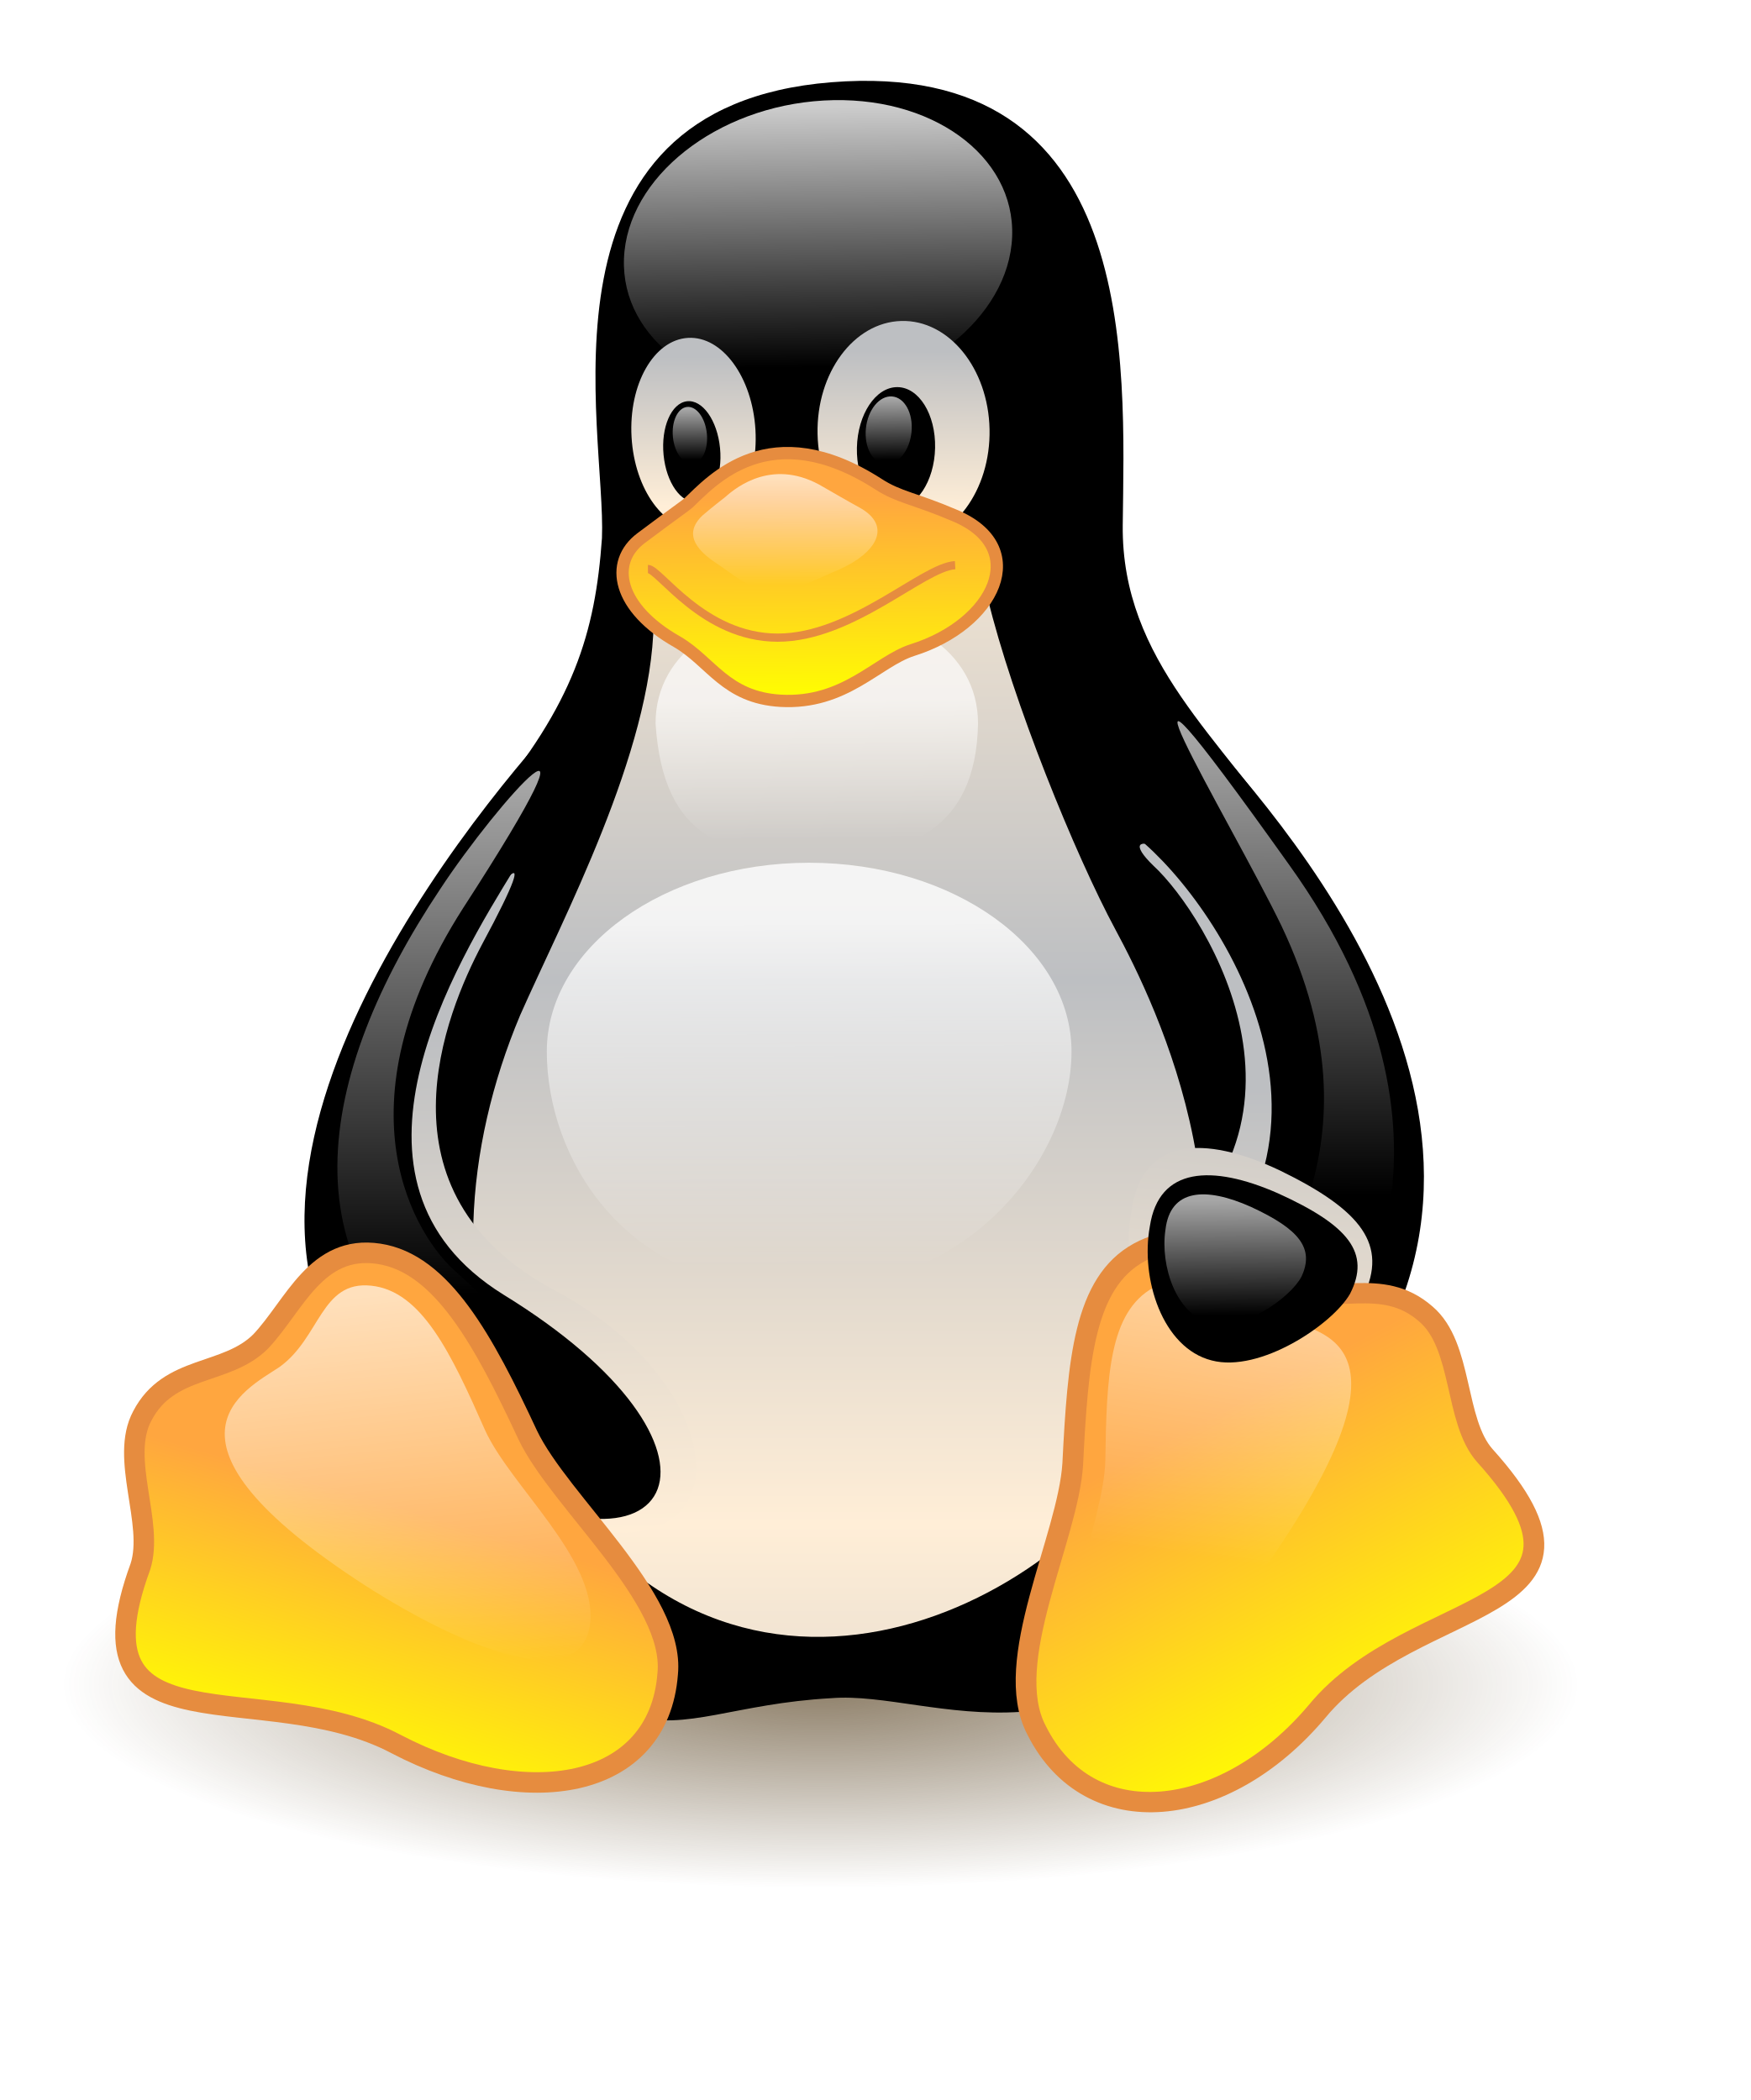
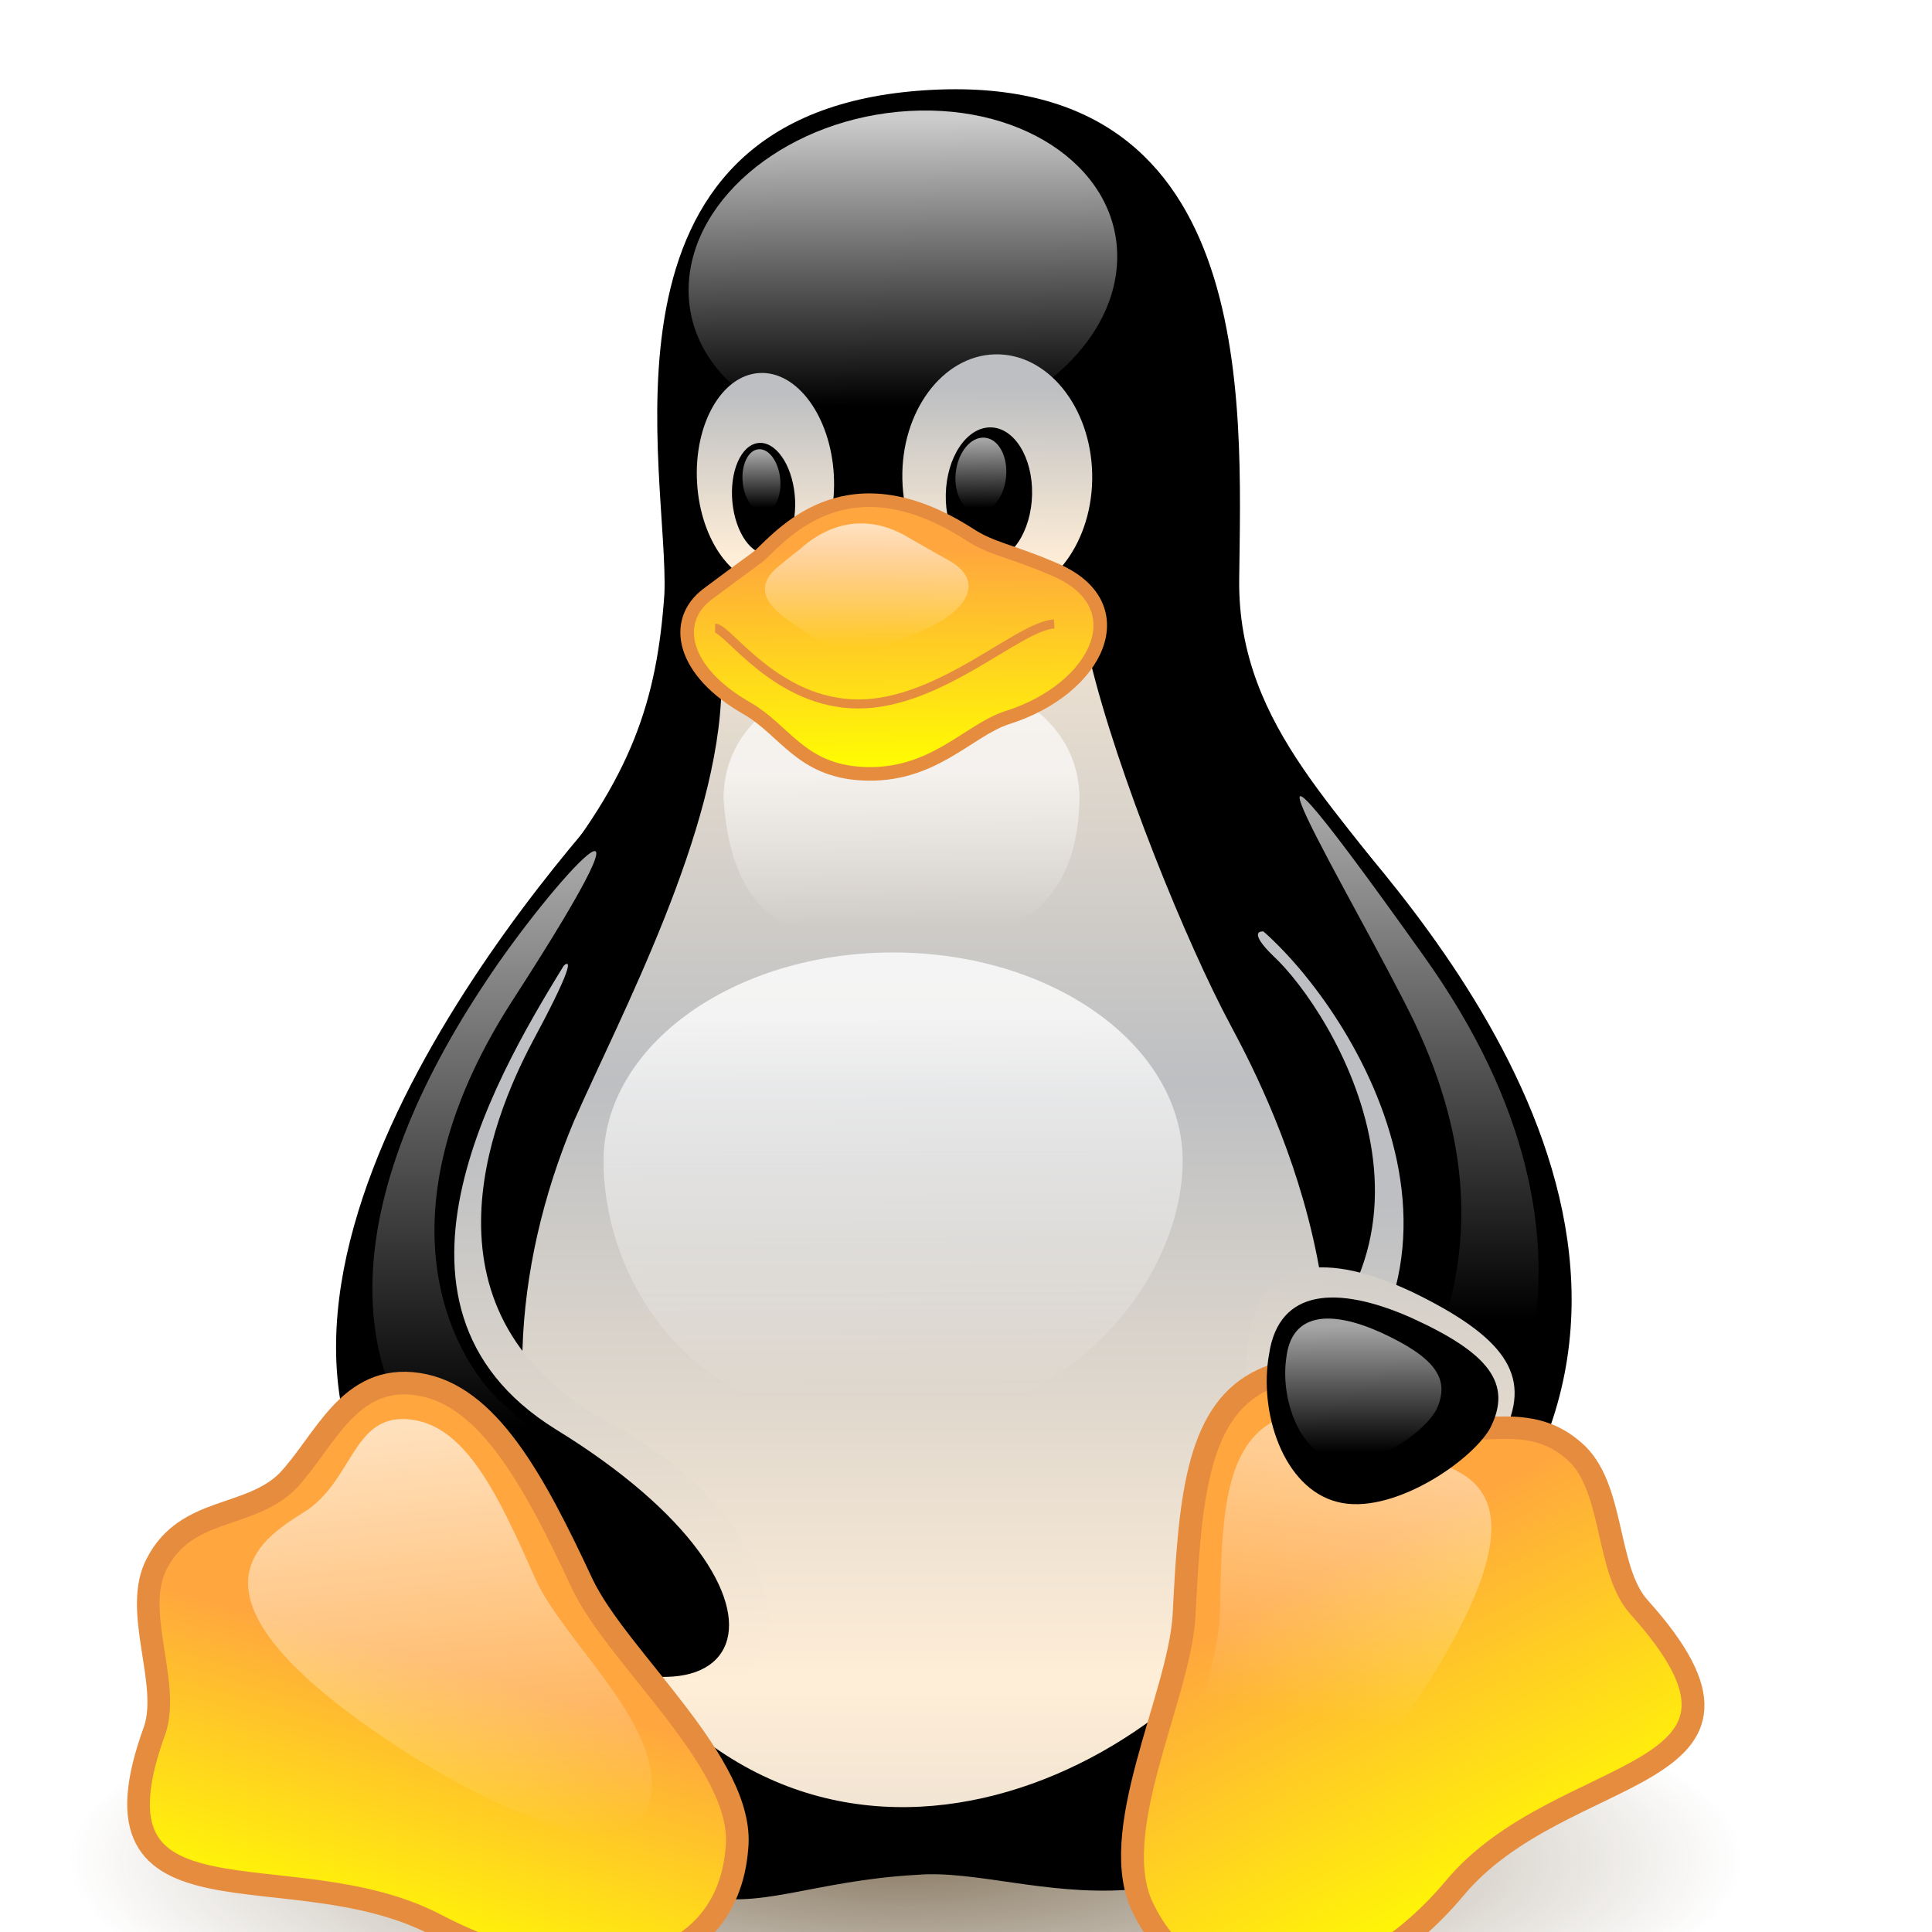
- <svg xmlns="http://www.w3.org/2000/svg" xmlns:xlink="http://www.w3.org/1999/xlink" width="500pt" height="600pt">
+ <svg xmlns="http://www.w3.org/2000/svg" xmlns:xlink="http://www.w3.org/1999/xlink" width="500pt" height="500pt">
  <defs>
    <linearGradient id="linearGradient172">
      <stop style="stop-color:#3f2600;stop-opacity:0.6;" offset="0" id="stop173" />
      <stop style="stop-color:#3f2600;stop-opacity:0;" offset="1" id="stop174" />
    </linearGradient>
    <linearGradient id="linearGradient167">
      <stop style="stop-color:#ffffff;stop-opacity:0.65;" offset="0" id="stop168" />
      <stop style="stop-color:#ffffff;stop-opacity:0;" offset="1" id="stop169" />
    </linearGradient>
    <linearGradient id="linearGradient162">
      <stop style="stop-color:#ffa63f;stop-opacity:1;" offset="0" id="stop163" />
      <stop style="stop-color:#ffff00;stop-opacity:1;" offset="1" id="stop164" />
    </linearGradient>
    <linearGradient id="linearGradient153">
      <stop style="stop-color:#ffeed7;stop-opacity:1;" offset="0" id="stop154" />
      <stop style="stop-color:#bdbfc2;stop-opacity:1;" offset="1" id="stop155" />
    </linearGradient>
    <linearGradient id="linearGradient138">
      <stop style="stop-color:#ffffff;stop-opacity:0.8;" offset="0" id="stop139" />
      <stop style="stop-color:#ffffff;stop-opacity:0;" offset="1" id="stop140" />
    </linearGradient>
    <linearGradient xlink:href="#linearGradient138" id="linearGradient141" x1="0.474" y1="0.02" x2="0.418" y2="0.901" gradientUnits="objectBoundingBox" />
    <linearGradient xlink:href="#linearGradient167" id="linearGradient142" x1="0.559" y1="0.031" x2="0.554" y2="0.945" gradientUnits="objectBoundingBox" />
    <linearGradient xlink:href="#linearGradient167" id="linearGradient143" x1="0.466" y1="0.029" x2="0.414" y2="0.934" gradientUnits="objectBoundingBox" />
    <linearGradient xlink:href="#linearGradient167" id="linearGradient144" x1="0.703" y1="0.059" x2="0.646" y2="0.941" gradientUnits="objectBoundingBox" />
    <linearGradient xlink:href="#linearGradient167" id="linearGradient145" x1="0.467" y1="-0.036" x2="0.867" y2="0.759" gradientUnits="objectBoundingBox" />
    <linearGradient xlink:href="#linearGradient167" id="linearGradient146" x1="0.572" y1="0.023" x2="0.571" y2="0.719" gradientUnits="objectBoundingBox" />
    <linearGradient xlink:href="#linearGradient167" id="linearGradient147" x1="0.5" y1="0.023" x2="0.5" y2="0.812" gradientUnits="objectBoundingBox" />
    <linearGradient xlink:href="#linearGradient167" id="linearGradient148" x1="0.508" y1="0.374" x2="0.516" y2="0.928" gradientUnits="objectBoundingBox" />
    <linearGradient xlink:href="#linearGradient138" id="linearGradient149" x1="0.5" y1="0.132" x2="0.504" y2="0.946" gradientUnits="objectBoundingBox" />
    <linearGradient xlink:href="#linearGradient167" id="linearGradient150" x1="-0.305" y1="0.099" x2="0.156" y2="0.942" gradientUnits="objectBoundingBox" gradientTransform="matrix(-0.928523,0.283938,0.435332,0.943857,-1.91327e-7,5.49908e-8)" />
    <linearGradient xlink:href="#linearGradient167" id="linearGradient151" x1="0.434" y1="0.022" x2="0.487" y2="1.026" gradientUnits="objectBoundingBox" />
    <linearGradient xlink:href="#linearGradient153" id="linearGradient152" x1="0.5" y1="0.898" x2="0.5" y2="0.406" gradientUnits="objectBoundingBox" spreadMethod="reflect" />
    <linearGradient xlink:href="#linearGradient153" id="linearGradient156" x1="0.436" y1="0.989" x2="0.454" y2="0.231" gradientUnits="objectBoundingBox" />
    <linearGradient xlink:href="#linearGradient153" id="linearGradient157" x1="0.492" y1="1.153" x2="0.495" y2="0.413" gradientUnits="objectBoundingBox" />
    <linearGradient xlink:href="#linearGradient153" id="linearGradient158" x1="0.517" y1="0.854" x2="0.498" y2="0.136" gradientUnits="objectBoundingBox" />
    <linearGradient xlink:href="#linearGradient153" id="linearGradient159" x1="0.462" y1="0.879" x2="0.492" y2="0.096" gradientUnits="objectBoundingBox" />
    <linearGradient xlink:href="#linearGradient162" id="linearGradient161" x1="0.501" y1="0.349" x2="0.412" y2="0.986" gradientUnits="objectBoundingBox" />
    <linearGradient xlink:href="#linearGradient162" id="linearGradient165" x1="0.604" y1="0.51" x2="0.464" y2="0.984" gradientUnits="objectBoundingBox" />
    <linearGradient xlink:href="#linearGradient162" id="linearGradient166" x1="0.5" y1="0.192" x2="0.508" y2="0.97" gradientUnits="objectBoundingBox" />
    <radialGradient xlink:href="#linearGradient172" id="radialGradient171" cx="0.5" cy="0.5" fx="0.5" fy="0.5" r="0.5" gradientUnits="objectBoundingBox" />
    <radialGradient xlink:href="#linearGradient172" id="radialGradient176" />
    <linearGradient xlink:href="#linearGradient153" id="linearGradient178" x1="0.94" y1="1.293" x2="0.195" y2="-0.675" gradientUnits="objectBoundingBox" />
    <radialGradient xlink:href="#linearGradient172" id="radialGradient1399" gradientTransform="scale(1.045233,0.956725)" cx="446.778" cy="1219.412" fx="446.778" fy="1219.412" r="195.072" gradientUnits="userSpaceOnUse" />
    <linearGradient xlink:href="#linearGradient153" id="linearGradient1401" gradientUnits="userSpaceOnUse" x1="400.578" y1="369.53" x2="400.844" y2="304.079" gradientTransform="scale(0.575262,1.738339)" />
    <linearGradient xlink:href="#linearGradient138" id="linearGradient1403" gradientUnits="userSpaceOnUse" x1="303.018" y1="237.932" x2="297.086" y2="330.096" gradientTransform="scale(1.116071,0.896001)" />
    <linearGradient xlink:href="#linearGradient153" id="linearGradient1405" gradientUnits="userSpaceOnUse" gradientTransform="scale(0.816497,1.224744)" x1="378.938" y1="278.602" x2="380.273" y2="243.916" />
    <linearGradient xlink:href="#linearGradient153" id="linearGradient1407" gradientUnits="userSpaceOnUse" x1="381.387" y1="277.495" x2="380.552" y2="245.683" gradientTransform="scale(0.816497,1.224744)" />
    <linearGradient xlink:href="#linearGradient167" id="linearGradient1409" gradientUnits="userSpaceOnUse" gradientTransform="scale(0.816497,1.224744)" x1="379.096" y1="240.927" x2="376.796" y2="281.016" />
    <linearGradient xlink:href="#linearGradient167" id="linearGradient1411" gradientUnits="userSpaceOnUse" x1="389.635" y1="242.282" x2="387.069" y2="281.325" gradientTransform="scale(0.816497,1.224744)" />
    <linearGradient xlink:href="#linearGradient153" id="linearGradient1413" gradientUnits="userSpaceOnUse" spreadMethod="reflect" x1="437.579" y1="528.872" x2="437.579" y2="394.104" gradientTransform="scale(0.812855,1.230232)" />
    <linearGradient xlink:href="#linearGradient153" id="linearGradient1415" gradientUnits="userSpaceOnUse" x1="375.173" y1="419.785" x2="377.485" y2="324.038" gradientTransform="scale(0.649784,1.538974)" />
    <linearGradient xlink:href="#linearGradient138" id="linearGradient1417" gradientUnits="userSpaceOnUse" x1="320.751" y1="498.178" x2="321.322" y2="614.504" gradientTransform="scale(1.074798,0.930408)" />
    <linearGradient xlink:href="#linearGradient167" id="linearGradient1419" gradientUnits="userSpaceOnUse" x1="322.483" y1="435.268" x2="323.251" y2="488.483" gradientTransform="scale(1.077001,0.928504)" />
    <linearGradient xlink:href="#linearGradient167" id="linearGradient1421" gradientUnits="userSpaceOnUse" x1="411.221" y1="242.944" x2="411.221" y2="331.449" gradientTransform="scale(0.571707,1.749147)" />
    <linearGradient xlink:href="#linearGradient167" id="linearGradient1423" gradientUnits="userSpaceOnUse" x1="867.345" y1="234.739" x2="867.335" y2="314.839" gradientTransform="scale(0.572667,1.746214)" />
    <linearGradient xlink:href="#linearGradient162" id="linearGradient1425" gradientUnits="userSpaceOnUse" x1="236.254" y1="657.111" x2="212.51" y2="737.412" gradientTransform="scale(1.011514,0.988617)" />
    <linearGradient xlink:href="#linearGradient153" id="linearGradient1427" gradientUnits="userSpaceOnUse" x1="381.566" y1="655.731" x2="279.643" y2="386.666" gradientTransform="scale(1.065499,0.938527)" />
    <linearGradient xlink:href="#linearGradient162" id="linearGradient1429" gradientUnits="userSpaceOnUse" x1="218.117" y1="630.305" x2="203.127" y2="737.854" gradientTransform="scale(1.009851,0.990245)" />
    <linearGradient xlink:href="#linearGradient167" id="linearGradient1431" gradientUnits="userSpaceOnUse" gradientTransform="scale(1.007724,0.992335)" x1="117.89" y1="587.236" x2="182.245" y2="704.731" />
    <linearGradient xlink:href="#linearGradient167" id="linearGradient1433" gradientUnits="userSpaceOnUse" x1="223.101" y1="570.418" x2="230.535" y2="710.977" gradientTransform="scale(0.999504,1.000496)" />
    <linearGradient xlink:href="#linearGradient167" id="linearGradient1435" gradientUnits="userSpaceOnUse" x1="316.94" y1="474.018" x2="371.609" y2="582.635" gradientTransform="scale(1.065499,0.938527)" />
    <linearGradient xlink:href="#linearGradient162" id="linearGradient1437" gradientUnits="userSpaceOnUse" x1="284.687" y1="410.463" x2="285.459" y2="485.699" gradientTransform="scale(1.218684,0.820557)" />
    <linearGradient xlink:href="#linearGradient167" id="linearGradient1439" gradientUnits="userSpaceOnUse" x1="288.824" y1="398.854" x2="288.376" y2="482.559" gradientTransform="scale(1.221941,0.81837)" />
  </defs>
  <g id="g1369" transform="translate(-310.7524,-64.25268)">
    <path transform="matrix(1.4177,0,0,0.414745,-38.7944,222.194)" d="M 670.882 1166.642 A 203.896 186.63 0 1 1 263.091,1166.642 A 203.896 186.63 0 1 1 670.882 1166.642 z" id="path175" style="fill:url(#radialGradient1399);stroke:none;stroke-width:1pt;stroke-linecap:butt;stroke-linejoin:miter" />
    <path transform="matrix(1.25,0,0,1.25,185.454,-167.505)" id="path106" d="M 223.627,632.24 C 201.239,600.017 196.873,495.256 249.114,430.81 C 275,399.892 281.604,378.345 283.645,349.417 C 285.034,316.438 260.32,217.975 353.528,210.473 C 447.934,202.941 442.864,296.133 442.321,345.448 C 441.87,387.088 472.895,410.689 494.117,443.143 C 533.396,502.773 530.074,605.443 486.718,661.015 C 431.801,730.583 384.765,700.413 353.528,702.945 C 295.035,706.147 293.101,737.336 223.627,632.24 z " style="fill:#000000;stroke:none;stroke-width:1.25;" />
    <path transform="matrix(-1.67739,-2.24516e-2,-2.11236e-2,1.4709,1173.58,-293.017)" id="path113" d="M 246.571,470.864 C 234.332,483.36 202.175,539.956 251.44,576.224 C 268.809,588.857 235.063,635.719 219.435,612.532 C 191.865,570.914 210.604,505.591 227.75,482.344 C 239.402,465.857 256.98,459.668 246.571,470.864 z " style="fill:url(#linearGradient1401);stroke:none;stroke-width:0.995;" />
    <path transform="matrix(-1.67755,0,0,1.52374,1174.62,-318.082)" id="path111" d="M 256.513,459.837 C 236.598,477.554 200.337,539.928 253.225,580.443 C 270.595,593.075 237.832,632.906 219.435,612.532 C 155.472,541.712 221.104,460.278 243.697,432.282 C 263.889,407.935 281.775,438.034 256.513,459.837 z " style="fill:#000000;stroke:#000000;stroke-width:0.977;" />
    <path transform="matrix(1.26626,-7.13667e-2,-4.59795e-2,1.19574,202.143,-125.761)" d="M 399.569 258.158 A 58.373 46.863 0 1 1 282.822,258.158 A 58.373 46.863 0 1 1 399.569 258.158 z" id="path114" style="fill:url(#linearGradient1403);stroke:none;stroke-width:1.265;" />
    <path transform="matrix(1.30445,-7.55326e-2,7.71251e-2,1.34257,144.757,-177.617)" d="M 328.863 320.642 A 18.087 27.131 0 1 1 292.688,320.642 A 18.087 27.131 0 1 1 328.863 320.642 z" id="path115" style="fill:url(#linearGradient1405);stroke:none;stroke-width:1.179;" />
    <path transform="matrix(-1.81082,4.95107e-2,3.17324e-2,1.55333,1207.46,-284.777)" d="M 328.863 320.642 A 18.087 27.131 0 1 1 292.688,320.642 A 18.087 27.131 0 1 1 328.863 320.642 z" id="path116" style="fill:url(#linearGradient1407);stroke:none;stroke-width:0.931;" />
    <path transform="matrix(-0.823196,-1.76123e-3,-1.82321e-2,0.852662,913.674,-37.9902)" d="M 328.863 320.642 A 18.087 27.131 0 1 1 292.688,320.642 A 18.087 27.131 0 1 1 328.863 320.642 z" id="path117" style="fill:#000000;stroke:none;stroke-width:1.865;" />
    <path transform="matrix(0.59438,-7.22959e-2,6.88176e-2,0.705838,367.448,32.4186)" d="M 328.863 320.642 A 18.087 27.131 0 1 1 292.688,320.642 A 18.087 27.131 0 1 1 328.863 320.642 z" id="path118" style="fill:#000000;stroke:none;stroke-width:2.398;" />
    <path transform="matrix(-0.480323,-3.6454e-2,-4.67935e-2,0.475606,813.496,87.0124)" d="M 328.863 320.642 A 18.087 27.131 0 1 1 292.688,320.642 A 18.087 27.131 0 1 1 328.863 320.642 z" id="path121" style="fill:url(#linearGradient1409);stroke:none;stroke-width:3.192;" />
    <path transform="matrix(0.35691,-4.08211e-2,4.13232e-2,0.398544,449.334,114.991)" d="M 328.863 320.642 A 18.087 27.131 0 1 1 292.688,320.642 A 18.087 27.131 0 1 1 328.863 320.642 z" id="path122" style="fill:url(#linearGradient1411);stroke:none;stroke-width:4.12;" />
    <path transform="matrix(1.25,0,0,1.25,185.454,-168.23)" id="path128" d="M 258.702,495.425 C 271.538,466.322 298.816,415.199 299.397,375.667 C 299.397,344.225 393.576,336.716 401.134,368.109 C 408.692,399.502 427.875,446.592 440.084,469.265 C 452.292,491.937 487.893,563.96 449.968,626.811 C 415.811,682.455 312.243,726.477 256.958,619.254 C 238.355,582.047 241.673,535.939 258.702,495.425 z " style="fill:url(#linearGradient1413);stroke:none;stroke-width:1.25;" />
    <path transform="matrix(1.38936,-0.111074,0.102211,1.30214,108.413,-165.938)" id="path112" d="M 242.905,473.815 C 231.642,492.782 207.405,543.124 255.042,575.862 C 306.353,610.682 301.515,672.924 239.435,637.817 C 182.658,606.028 216.59,500.039 234.925,475.551 C 247.032,458.337 264.822,437.52 242.905,473.815 z " style="fill:url(#linearGradient1415);stroke:none;stroke-width:1.158;" />
    <path transform="matrix(1.25,0,0,1.25,185.454,-167.505)" id="path109" d="M 256.513,449.72 C 239.048,478.228 197.136,545.533 253.225,580.443 C 328.794,626.798 307.398,673.154 238.426,631.417 C 141.317,573.153 226.601,455.801 265.557,411.079 C 310.001,360.879 274.111,420.166 256.513,449.72 z " style="fill:#000000;stroke:#000000;stroke-width:1.25;" />
    <path id="path125" d="M 421.481,504.727 C 421.481,537.139 392.209,579.243 341.953,578.865 C 290.125,579.32 268.004,537.139 268.004,504.727 C 268.004,472.315 302.383,446.01 344.743,446.01 C 387.102,446.01 421.481,472.315 421.481,504.727 z " style="font-size:12px;fill:url(#linearGradient1417);stroke:none;stroke-width:1.237;stroke-dasharray:none" transform="matrix(1.30209,0,0,1.22525,170.042,-153.557)" />
    <path id="path127" d="M 398.227,412.292 C 397.615,450.864 375.047,459.963 346.487,459.963 C 317.926,459.963 297.195,454.269 294.746,412.292 C 294.746,385.978 317.926,370.75 346.487,370.75 C 375.047,370.75 398.227,385.978 398.227,412.292 z " style="font-size:12px;fill:url(#linearGradient1419);stroke:none;stroke-width:1.388;stroke-dasharray:none" transform="matrix(1.1868,0,0,1.06708,210.623,-100.078)" />
    <path transform="matrix(1.25,0,0,1.25,185.454,-167.505)" id="path129" d="M 234.285,456.475 C 252.001,429.479 289.3,388.111 241.262,462.288 C 202.311,523.331 226.859,562.561 239.518,573.327 C 276.045,605.889 274.484,627.676 245.913,610.533 C 184.288,573.907 197.078,512.285 234.285,456.475 z " style="fill:url(#linearGradient1421);stroke:none;stroke-width:1.25;" />
    <path transform="matrix(1.25,0,0,1.25,185.454,-167.505)" id="path131" d="M 490.662,467.52 C 475.343,435.819 426.528,355.618 492.988,448.917 C 553.449,533.214 511.01,591.93 503.452,597.744 C 495.895,603.557 470.315,615.184 477.873,594.837 C 485.43,574.49 523.107,535.864 490.662,467.52 z " style="fill:url(#linearGradient1423);stroke:none;stroke-width:1.25;" />
    <path transform="matrix(1.25,0,0,1.25,185.454,-167.505)" id="path132" d="M 220.915,716.921 C 180.473,695.505 121.663,721.045 143.013,662.855 C 147.289,649.617 136.638,629.847 143.594,616.929 C 151.733,601.231 169.174,604.72 179.639,594.255 C 189.957,583.364 196.498,564.606 215.683,567.513 C 234.867,570.42 247.628,593.974 261.027,622.742 C 270.91,643.38 305.968,672.406 303.677,695.5 C 300.981,731 260.65,737.69 220.915,716.921 z " style="fill:url(#linearGradient1425);stroke:#e68c3f;stroke-width:6.25;" />
    <path id="path177" d="M 415.072,495.764 C 412.065,520.67 379.259,572.391 345.554,577.298 C 311.294,582.634 279.122,543.238 271.407,506.184 C 261.518,464.978 293.994,448.584 343.345,449.557 C 396.646,451.211 417.466,463.448 415.072,495.764 z " style="font-size:12px;fill:url(#linearGradient1427);stroke:none;stroke-width:2.855;stroke-dasharray:none" transform="matrix(0.598206,0.268584,-0.239623,0.617213,700.568,140.464)" />
    <path transform="matrix(-1.1685,0.423145,0.475283,1.16478,728.343,-213.821)" id="path133" d="M 220.274,718.402 C 178.947,694.812 120.38,724.007 143.013,662.855 C 147.749,649.787 136.417,629.303 143.373,616.385 C 151.512,600.687 169.174,604.72 179.639,594.255 C 189.957,583.364 198.466,566.387 217.651,569.294 C 236.835,572.201 247.628,593.974 261.027,622.742 C 270.91,643.38 304.442,671.713 302.151,694.807 C 299.455,730.307 259.427,740.278 220.274,718.402 z " style="fill:url(#linearGradient1429);stroke:#e68c3f;stroke-width:6.251;" />
    <path transform="matrix(-0.945096,0.343745,0.424076,0.956058,714.328,-64.342)" id="path134" d="M 216.482,675.68 C 129.951,618.177 169.174,604.72 179.639,594.255 C 189.957,583.364 198.466,566.387 217.651,569.294 C 236.835,572.201 247.628,593.974 261.027,622.742 C 270.91,643.38 304.087,671.66 302.151,694.807 C 299.535,721.917 253.961,700.294 216.482,675.68 z " style="fill:url(#linearGradient1431);stroke:none;stroke-width:1.525;" />
    <path transform="matrix(1.00431,-5.2286e-2,-1.74e-2,1.04575,244.191,-28.4653)" id="path135" d="M 216.506,677.071 C 129.975,619.568 169.709,603.501 182.56,595.791 C 197.959,585.849 197.718,564.96 216.903,567.867 C 236.087,570.774 247.628,593.974 261.027,622.742 C 270.91,643.38 304.087,671.66 302.151,694.807 C 299.535,721.917 253.985,701.685 216.506,677.071 z " style="fill:url(#linearGradient1433);stroke:none;stroke-width:1.525;" />
    <path id="path136" d="M 415.072,495.764 C 412.065,520.67 379.259,572.391 345.554,577.298 C 311.294,582.634 279.122,543.238 271.407,506.184 C 261.518,464.978 293.994,448.584 343.345,449.557 C 396.646,451.211 417.466,463.448 415.072,495.764 z " style="font-size:12px;fill:#000000;stroke:none;stroke-width:2.855;" transform="matrix(0.515584,0.215259,-0.206526,0.49467,713.3,222.559)" />
    <path id="path137" d="M 415.072,495.764 C 412.065,520.67 379.259,572.391 345.554,577.298 C 311.294,582.634 279.122,543.238 271.407,506.184 C 261.518,464.978 293.994,448.584 343.345,449.557 C 396.646,451.211 417.466,463.448 415.072,495.764 z " style="font-size:12px;fill:url(#linearGradient1435);stroke:none;stroke-width:2.855;" transform="matrix(0.351231,0.149463,-0.128856,0.343469,724.522,318.291)" />
    <path transform="matrix(1.25,0,0,1.25,185.454,-167.505)" id="path119" d="M 309.954,338.729 C 317.101,331.959 334.765,311.663 367.915,332.974 C 374.077,336.984 379.077,337.351 390.936,342.429 C 414.662,352.178 403.318,375.688 378.192,383.537 C 367.434,387.026 357.656,400.093 338.063,398.976 C 321.329,397.999 316.944,387.102 306.665,381.07 C 288.396,370.759 285.7,356.816 295.565,349.417 C 305.431,342.018 309.29,339.358 309.954,338.729 z " style="fill:url(#linearGradient1437);stroke:#e68c3f;stroke-width:3.75;" />
    <path transform="matrix(1.25,0,0,1.25,185.454,-167.505)" id="path120" d="M 391.251,357.645 C 381.368,358.226 359.858,379.736 337.185,379.736 C 314.512,379.736 301.141,358.807 297.653,358.807" style="fill:none;stroke:#e68c3f;stroke-width:2.5;" />
    <path transform="matrix(0.627885,0,0,0.595666,392.366,51.8173)" id="path123" d="M 309.954,338.729 C 317.101,331.959 339.645,313.381 369.542,332.401 C 375.841,336.167 382.346,340.266 392.02,345.865 C 411.182,357.613 401.691,374.543 378.734,385.255 C 368.316,389.75 351.141,399.67 338.063,398.976 C 323.53,397.568 314.128,387.577 304.496,381.07 C 286.826,368.767 287.899,358.833 296.107,350.562 C 302.312,344.883 309.29,339.358 309.954,338.729 z " style="fill:url(#linearGradient1439);stroke:none;" />
  </g>
</svg>
